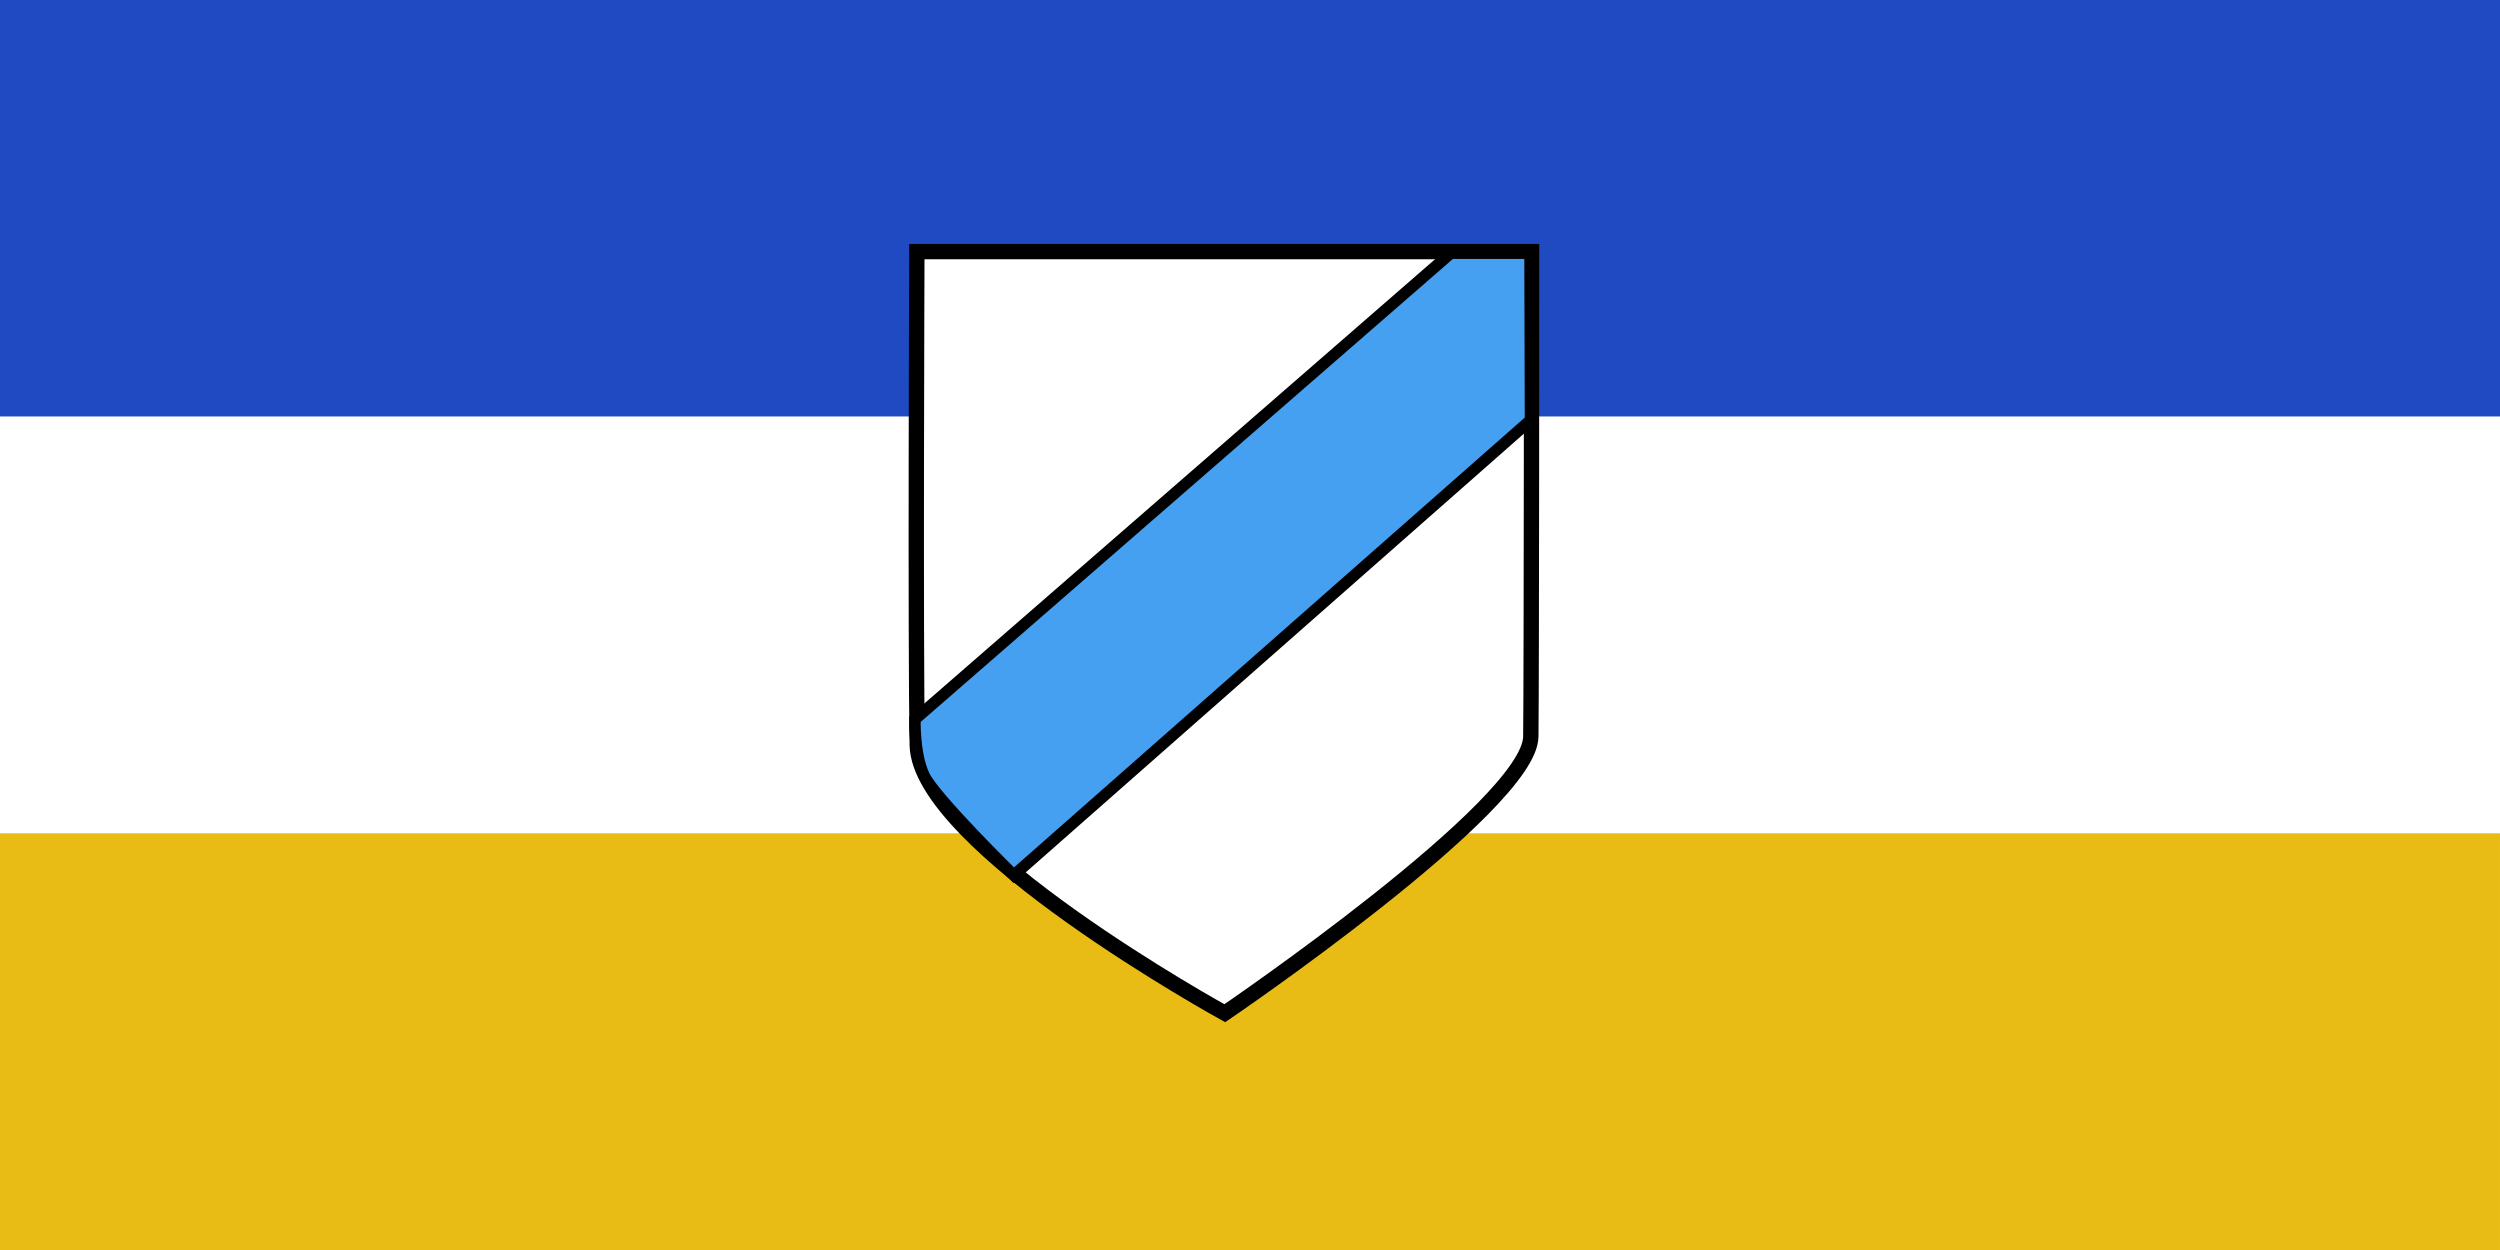
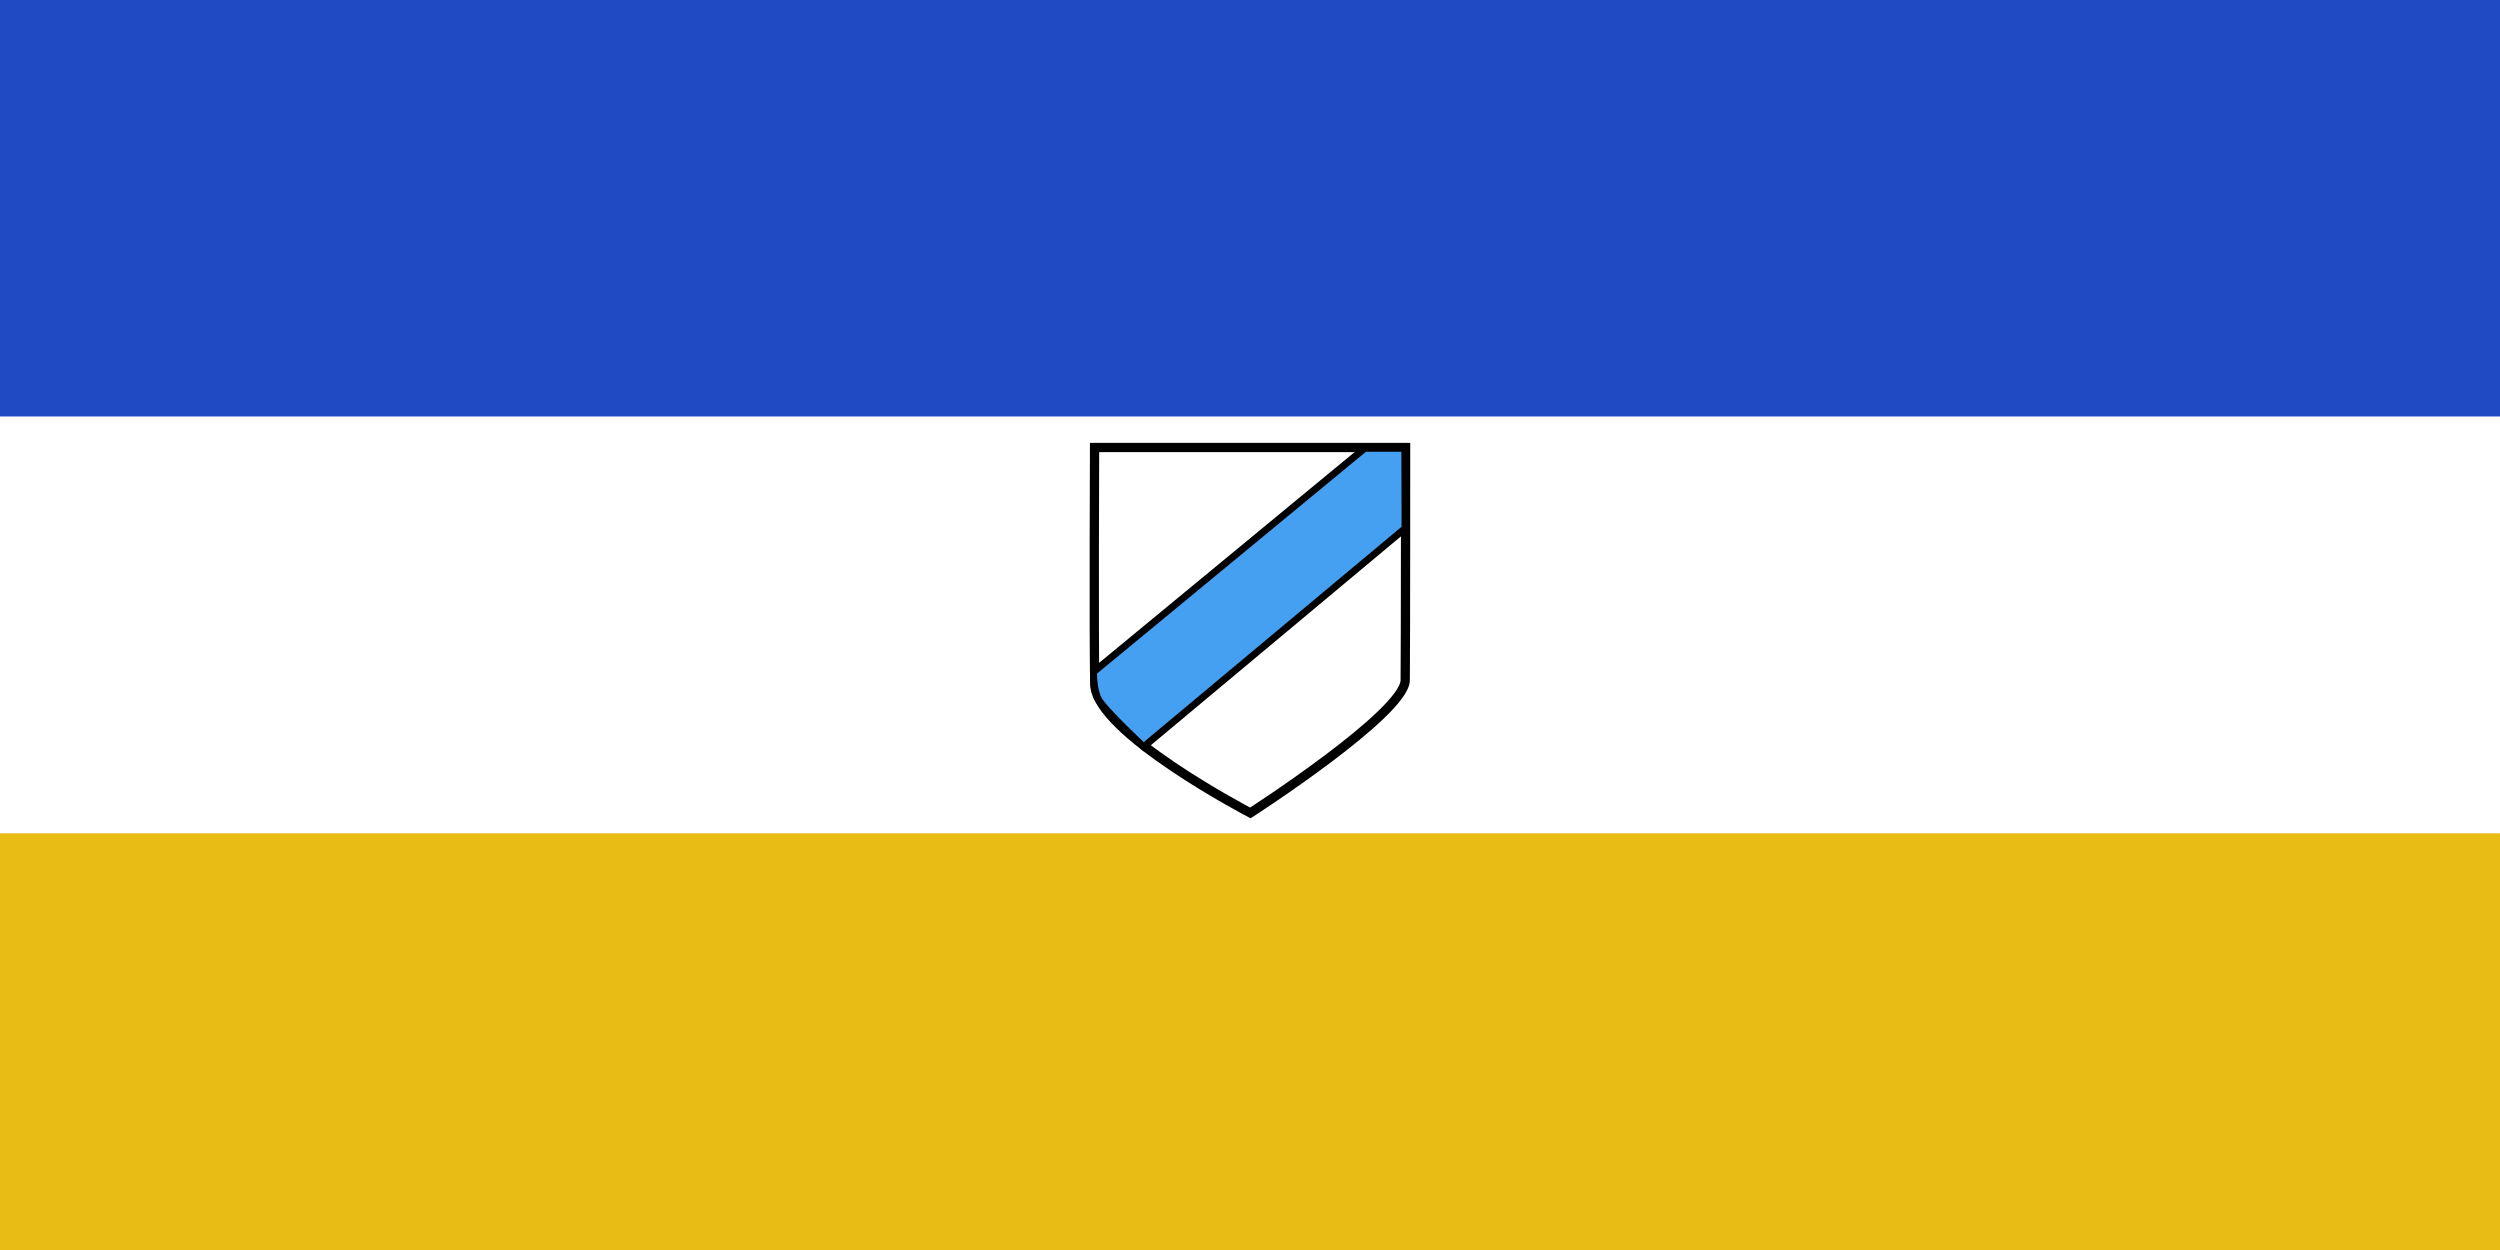
<svg xmlns="http://www.w3.org/2000/svg" width="1200mm" height="600mm" viewBox="0 0 1200 600" version="1.1" id="svg1" xml:space="preserve">
  <defs id="defs1" />
  <g id="layer1">
-     <rect style="fill:#1f4ac2;fill-opacity:1;stroke-width:0;stroke:#1f4ac2;stroke-opacity:1;stroke-dasharray:none" id="rect1" width="1199.998" height="199.999" x="0" y="0" />
+     <rect style="fill:#1f4ac2;fill-opacity:1;stroke-width:0.265" id="rect1" width="1199.998" height="199.999" x="0" y="0" />
    <rect style="fill:#ffffff;fill-opacity:1;stroke-width:0.265" id="rect2" width="1199.997" height="200" x="0.001" y="200" />
    <rect style="fill:#e9bc15;fill-opacity:1;stroke-width:0.265" id="rect2-8" width="1199.997" height="200" x="0" y="400" />
-     <path style="opacity:1;fill:#ffffff;fill-opacity:1;stroke:#000000;stroke-width:7.357;stroke-dasharray:none;stroke-opacity:1" d="m 440.095,120.777 c 0,0 -0.732,188.792 0.183,236.868 0.915,48.076 147.622,128.697 147.622,128.697 0,0 146.524,-99.666 146.89,-132.765 0.366,-33.099 0.366,-232.8 0.366,-232.8 z" id="path2" />
-     <path style="opacity:1;fill:#46a0f2;fill-opacity:1;stroke:#000000;stroke-width:5.517;stroke-linejoin:miter;stroke-miterlimit:4;stroke-dasharray:none;stroke-opacity:1" d="M 696.375,121.517 439.18,345.257 c 0,0 -0.548,16.656 4.39,26.997 5.122,10.725 43.034,47.875 43.034,47.875 L 734.638,201.682 734.423,121.517 Z" id="path15" />
  </g>
+   <g id="g1" transform="matrix(1.255222,0,0,1.255222,495.3509,148.3884)">
+     <path style="fill:#ffffff;fill-opacity:1;stroke:#000000;stroke-width:3.545;stroke-dasharray:none;stroke-opacity:1" d="m 23.929,52.912 c 0,0 -0.295,72.166 0.074,90.544 0.369,18.377 59.509,49.195 59.509,49.195 0,0 59.067,-38.098 59.214,-50.75 0.147,-12.652 0.147,-88.989 0.147,-88.989 z" id="path2" />
+     <path style="fill:#46a0f2;fill-opacity:1;stroke:#000000;stroke-width:2.658;stroke-linejoin:miter;stroke-miterlimit:4;stroke-dasharray:none;stroke-opacity:1" d="M 127.241,53.195 23.561,138.72 c 0,0 -0.221,6.367 1.77,10.32 2.065,4.1 17.348,18.3 17.348,18.3 l 99.987,-83.502 -0.086,-30.643 z" id="path15" />
+   </g>
+   <text xml:space="preserve" style="font-style:normal;font-variant:normal;font-weight:normal;font-stretch:normal;font-size:8.638px;font-family:Alegreya;-inkscape-font-specification:Alegreya;text-align:start;writing-mode:lr-tb;direction:ltr;text-anchor:start;fill:#f1f36d;fill-opacity:1;stroke:#000000;stroke-width:0.121;stroke-dasharray:none" x="31.848" y="165.779" id="text9">
+     <tspan style="stroke-width:0.121" x="31.848" y="165.779" id="tspan11" />
+   </text>
</svg>
